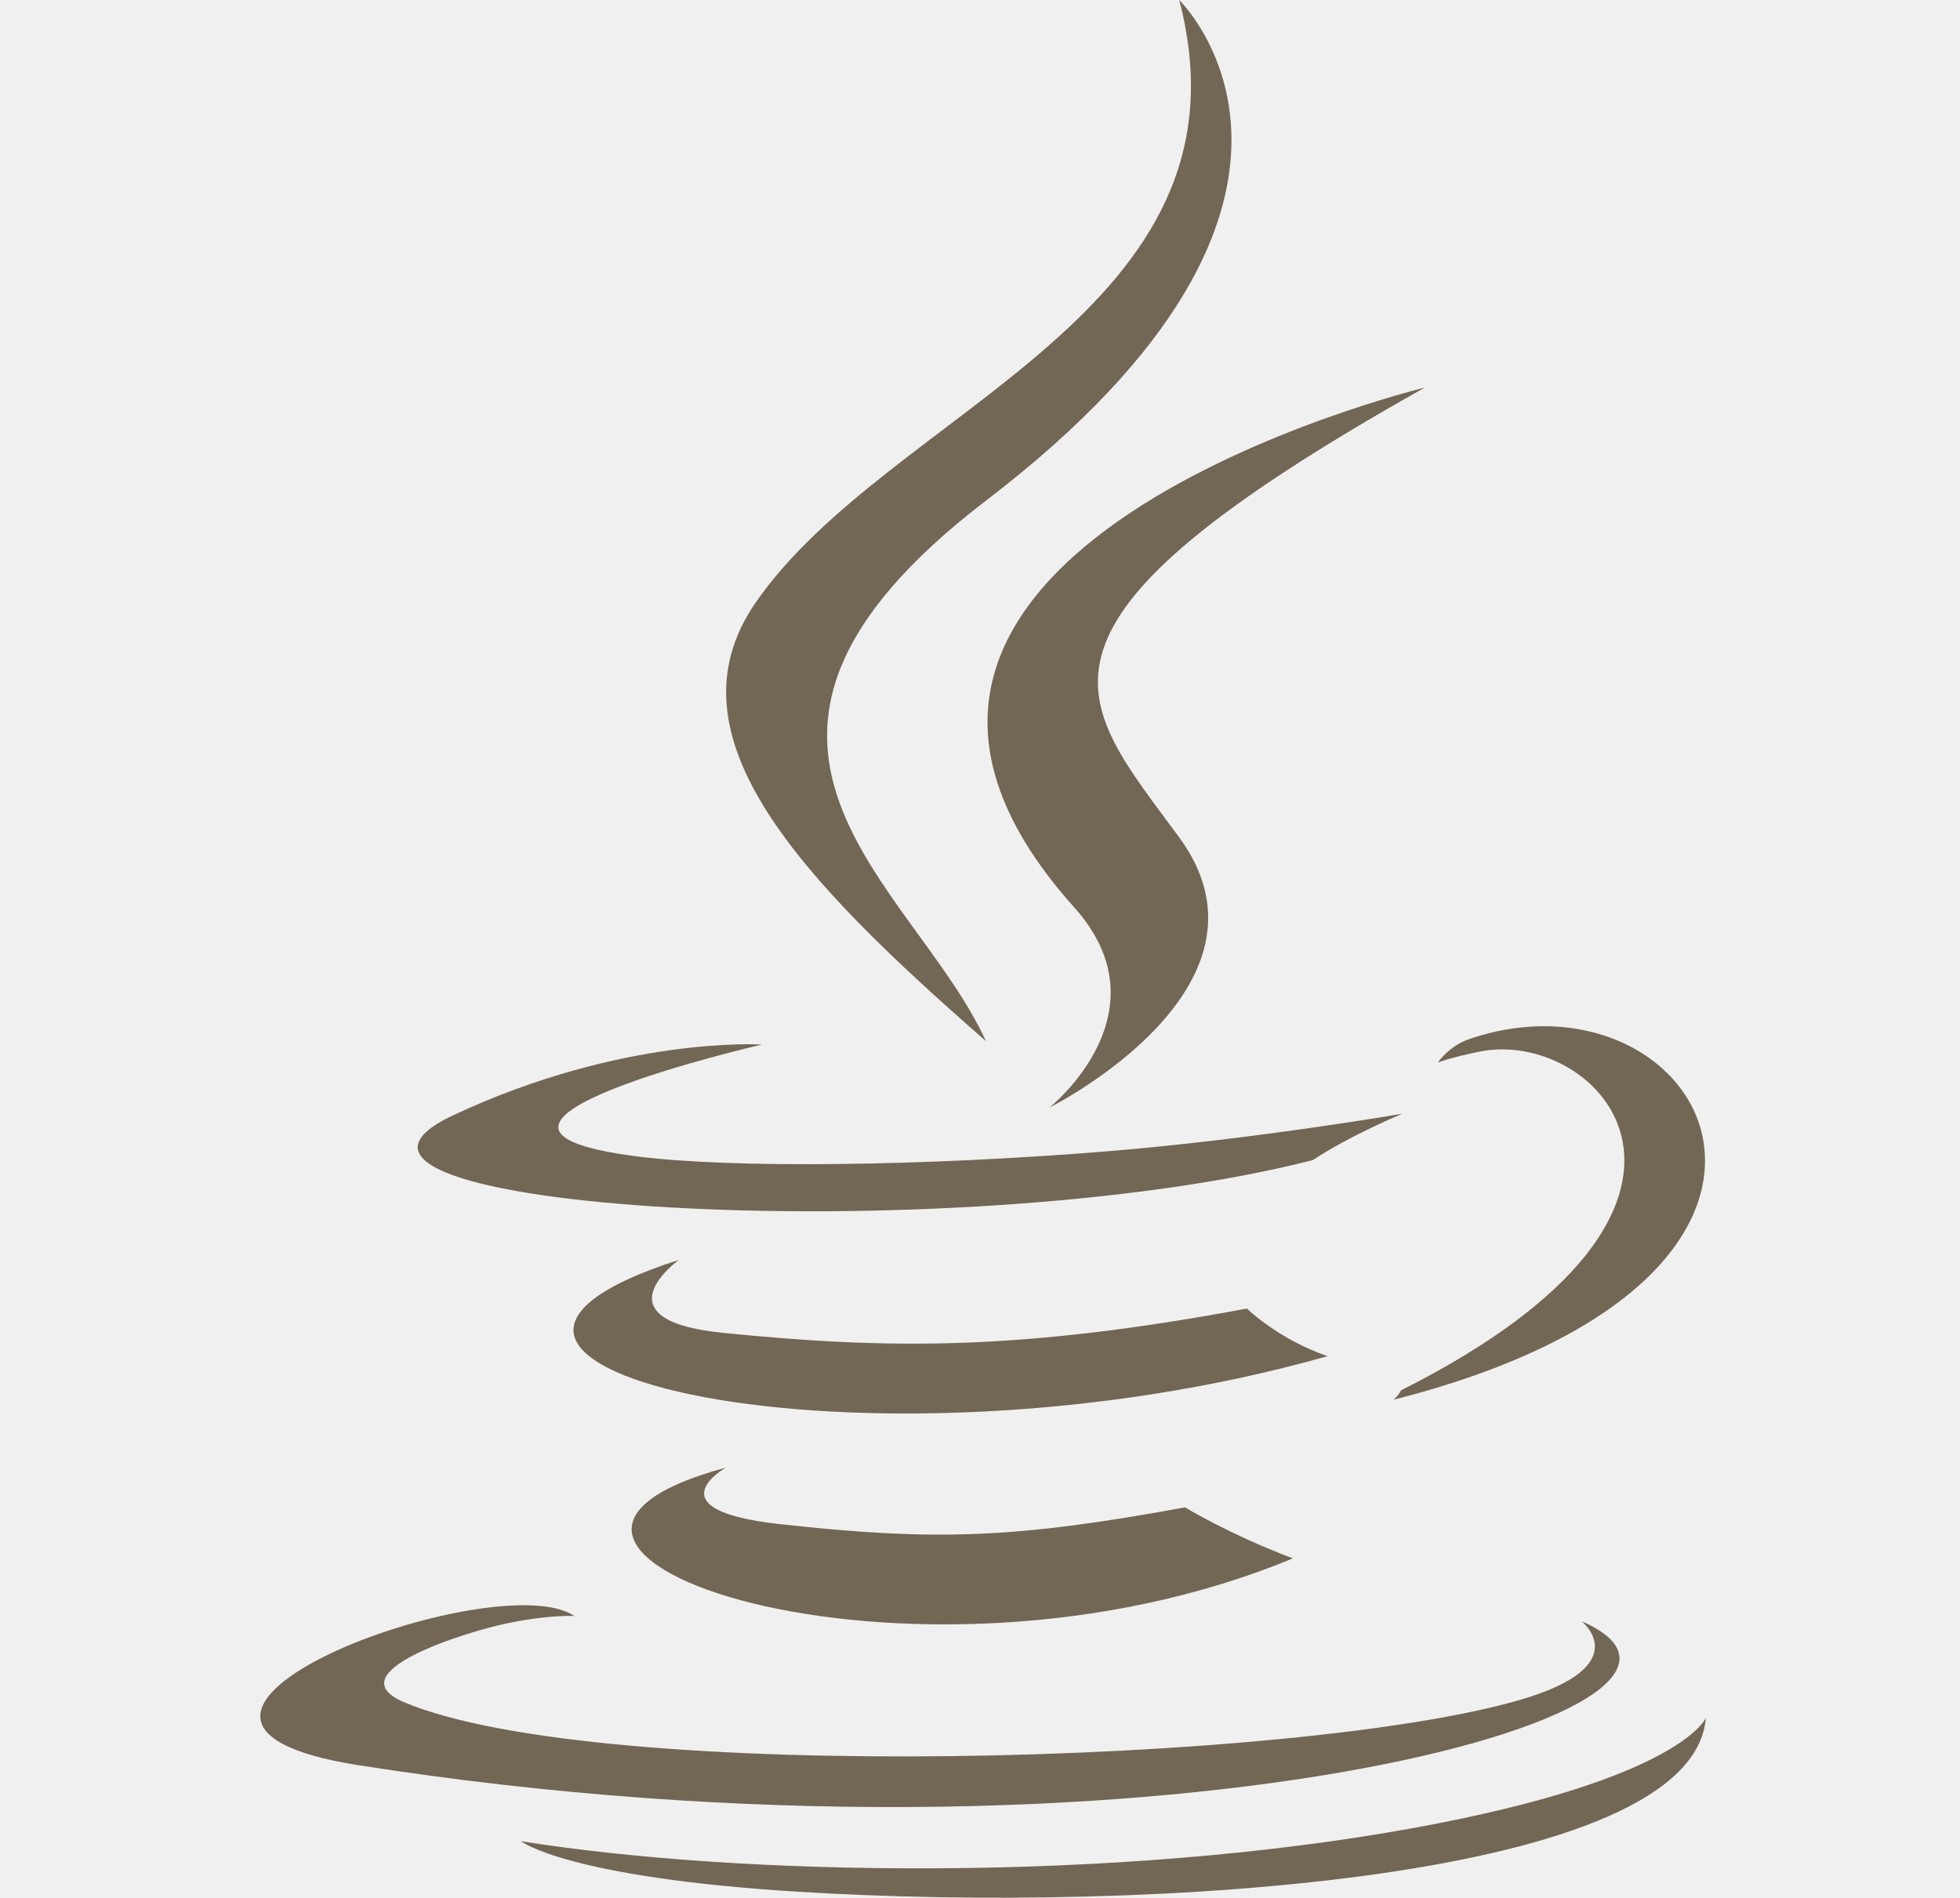
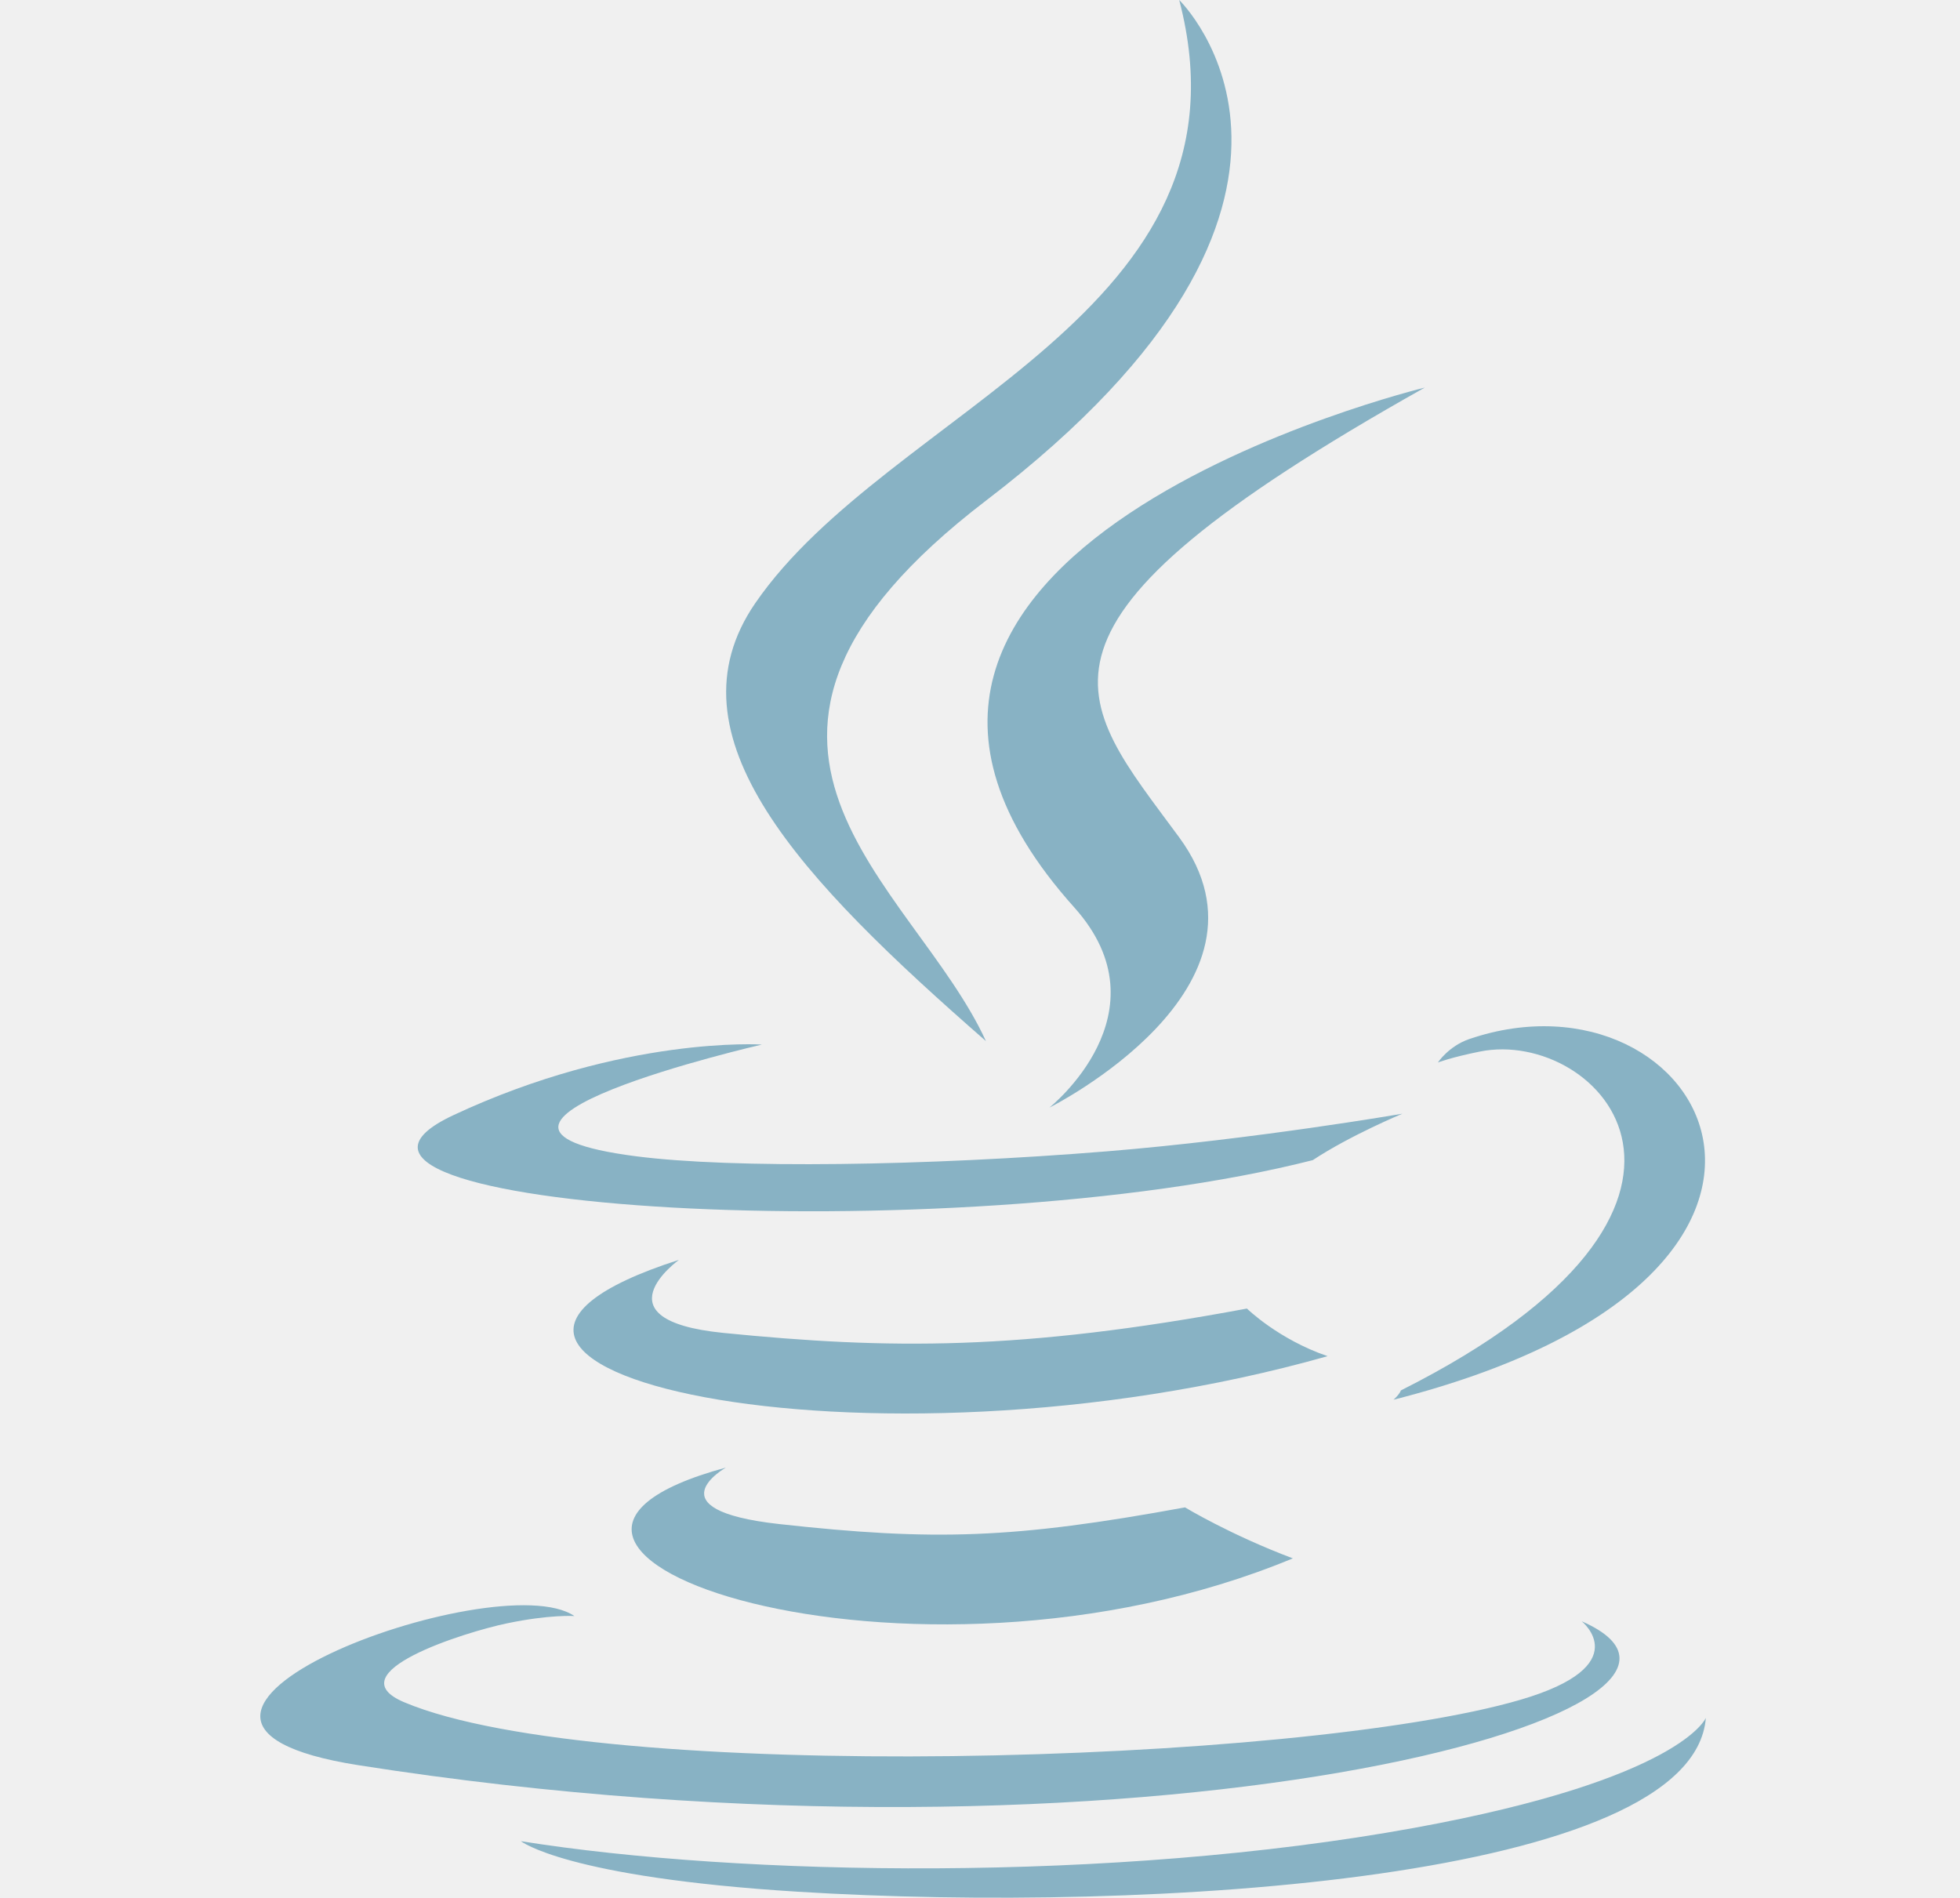
<svg xmlns="http://www.w3.org/2000/svg" width="126" height="122" viewBox="0 0 126 122" fill="none">
  <g clip-path="url(#clip0_20_885)">
-     <path d="M46.662 94.349C46.662 94.349 41.847 97.061 50.089 97.978C60.074 99.081 65.177 98.923 76.18 96.906C76.18 96.906 79.072 98.663 83.112 100.184C58.447 110.42 27.289 99.591 46.662 94.349Z" fill="#726655" />
-     <path d="M43.649 80.992C43.649 80.992 38.249 84.863 46.496 85.689C57.162 86.754 65.585 86.841 80.16 84.124C80.16 84.124 82.176 86.103 85.346 87.185C55.524 95.629 22.307 87.851 43.649 80.992Z" fill="#726655" />
-     <path d="M69.058 58.334C75.136 65.109 67.461 71.206 67.461 71.206C67.461 71.206 82.894 63.493 75.806 53.833C69.187 44.825 64.111 40.35 91.591 24.918C91.591 24.918 48.456 35.349 69.058 58.334Z" fill="#726655" />
-     <path d="M101.681 104.229C101.681 104.229 105.244 107.072 97.757 109.271C83.519 113.447 38.499 114.708 25.992 109.437C21.496 107.544 29.927 104.916 32.579 104.364C35.345 103.784 36.925 103.892 36.925 103.892C31.926 100.481 4.609 110.588 23.05 113.482C73.341 121.379 114.725 109.926 101.681 104.229Z" fill="#726655" />
-     <path d="M48.979 67.153C48.979 67.153 26.078 72.419 40.869 74.332C47.114 75.141 59.564 74.958 71.16 74.017C80.637 73.243 90.153 71.598 90.153 71.598C90.153 71.598 86.812 72.983 84.394 74.582C61.139 80.504 16.215 77.749 29.148 71.691C40.086 66.572 48.979 67.153 48.979 67.153Z" fill="#726655" />
-     <path d="M90.059 89.386C113.698 77.492 102.768 66.062 95.139 67.602C93.269 67.979 92.436 68.305 92.436 68.305C92.436 68.305 93.13 67.252 94.456 66.797C109.548 61.659 121.155 81.949 89.584 89.986C89.584 89.986 89.949 89.669 90.059 89.386Z" fill="#726655" />
-     <path d="M75.807 0C75.807 0 88.899 12.681 63.39 32.18C42.934 47.822 58.725 56.74 63.381 66.93C51.441 56.499 42.678 47.316 48.557 38.77C57.185 26.225 81.089 20.142 75.807 0Z" fill="#726655" />
-     <path d="M51.301 121.616C73.992 123.023 108.837 120.836 109.662 110.44C109.662 110.44 108.076 114.381 90.909 117.511C71.542 121.04 47.655 120.628 33.487 118.366C33.488 118.366 36.388 120.69 51.301 121.616Z" fill="#726655" />
+     <path d="M46.662 94.349C46.662 94.349 41.847 97.061 50.089 97.978C60.074 99.081 65.177 98.923 76.18 96.906C76.18 96.906 79.072 98.663 83.112 100.184C58.447 110.42 27.289 99.591 46.662 94.349Z" fill="#88B2C4" />
+     <path d="M43.649 80.992C43.649 80.992 38.249 84.863 46.496 85.689C57.162 86.754 65.585 86.841 80.16 84.124C80.16 84.124 82.176 86.103 85.346 87.185C55.524 95.629 22.307 87.851 43.649 80.992Z" fill="#88B2C4" />
+     <path d="M69.058 58.334C75.136 65.109 67.461 71.206 67.461 71.206C67.461 71.206 82.894 63.493 75.806 53.833C69.187 44.825 64.111 40.35 91.591 24.918C91.591 24.918 48.456 35.349 69.058 58.334Z" fill="#88B2C4" />
+     <path d="M101.681 104.229C101.681 104.229 105.244 107.072 97.757 109.271C83.519 113.447 38.499 114.708 25.992 109.437C21.496 107.544 29.927 104.916 32.579 104.364C35.345 103.784 36.925 103.892 36.925 103.892C31.926 100.481 4.609 110.588 23.05 113.482C73.341 121.379 114.725 109.926 101.681 104.229Z" fill="#88B2C4" />
+     <path d="M48.979 67.153C48.979 67.153 26.078 72.419 40.869 74.332C47.114 75.141 59.564 74.958 71.16 74.017C80.637 73.243 90.153 71.598 90.153 71.598C90.153 71.598 86.812 72.983 84.394 74.582C61.139 80.504 16.215 77.749 29.148 71.691C40.086 66.572 48.979 67.153 48.979 67.153Z" fill="#88B2C4" />
+     <path d="M90.059 89.386C113.698 77.492 102.768 66.062 95.139 67.602C93.269 67.979 92.436 68.305 92.436 68.305C92.436 68.305 93.13 67.252 94.456 66.797C109.548 61.659 121.155 81.949 89.584 89.986C89.584 89.986 89.949 89.669 90.059 89.386Z" fill="#88B2C4" />
+     <path d="M75.807 0C75.807 0 88.899 12.681 63.39 32.18C42.934 47.822 58.725 56.74 63.381 66.93C51.441 56.499 42.678 47.316 48.557 38.77C57.185 26.225 81.089 20.142 75.807 0Z" fill="#88B2C4" />
+     <path d="M51.301 121.616C73.992 123.023 108.837 120.836 109.662 110.44C109.662 110.44 108.076 114.381 90.909 117.511C71.542 121.04 47.655 120.628 33.487 118.366C33.488 118.366 36.388 120.69 51.301 121.616Z" fill="#88B2C4" />
  </g>
  <defs>
    <clipPath id="clip0_20_885">
      <rect width="126" height="122" fill="white" />
    </clipPath>
  </defs>
</svg>
